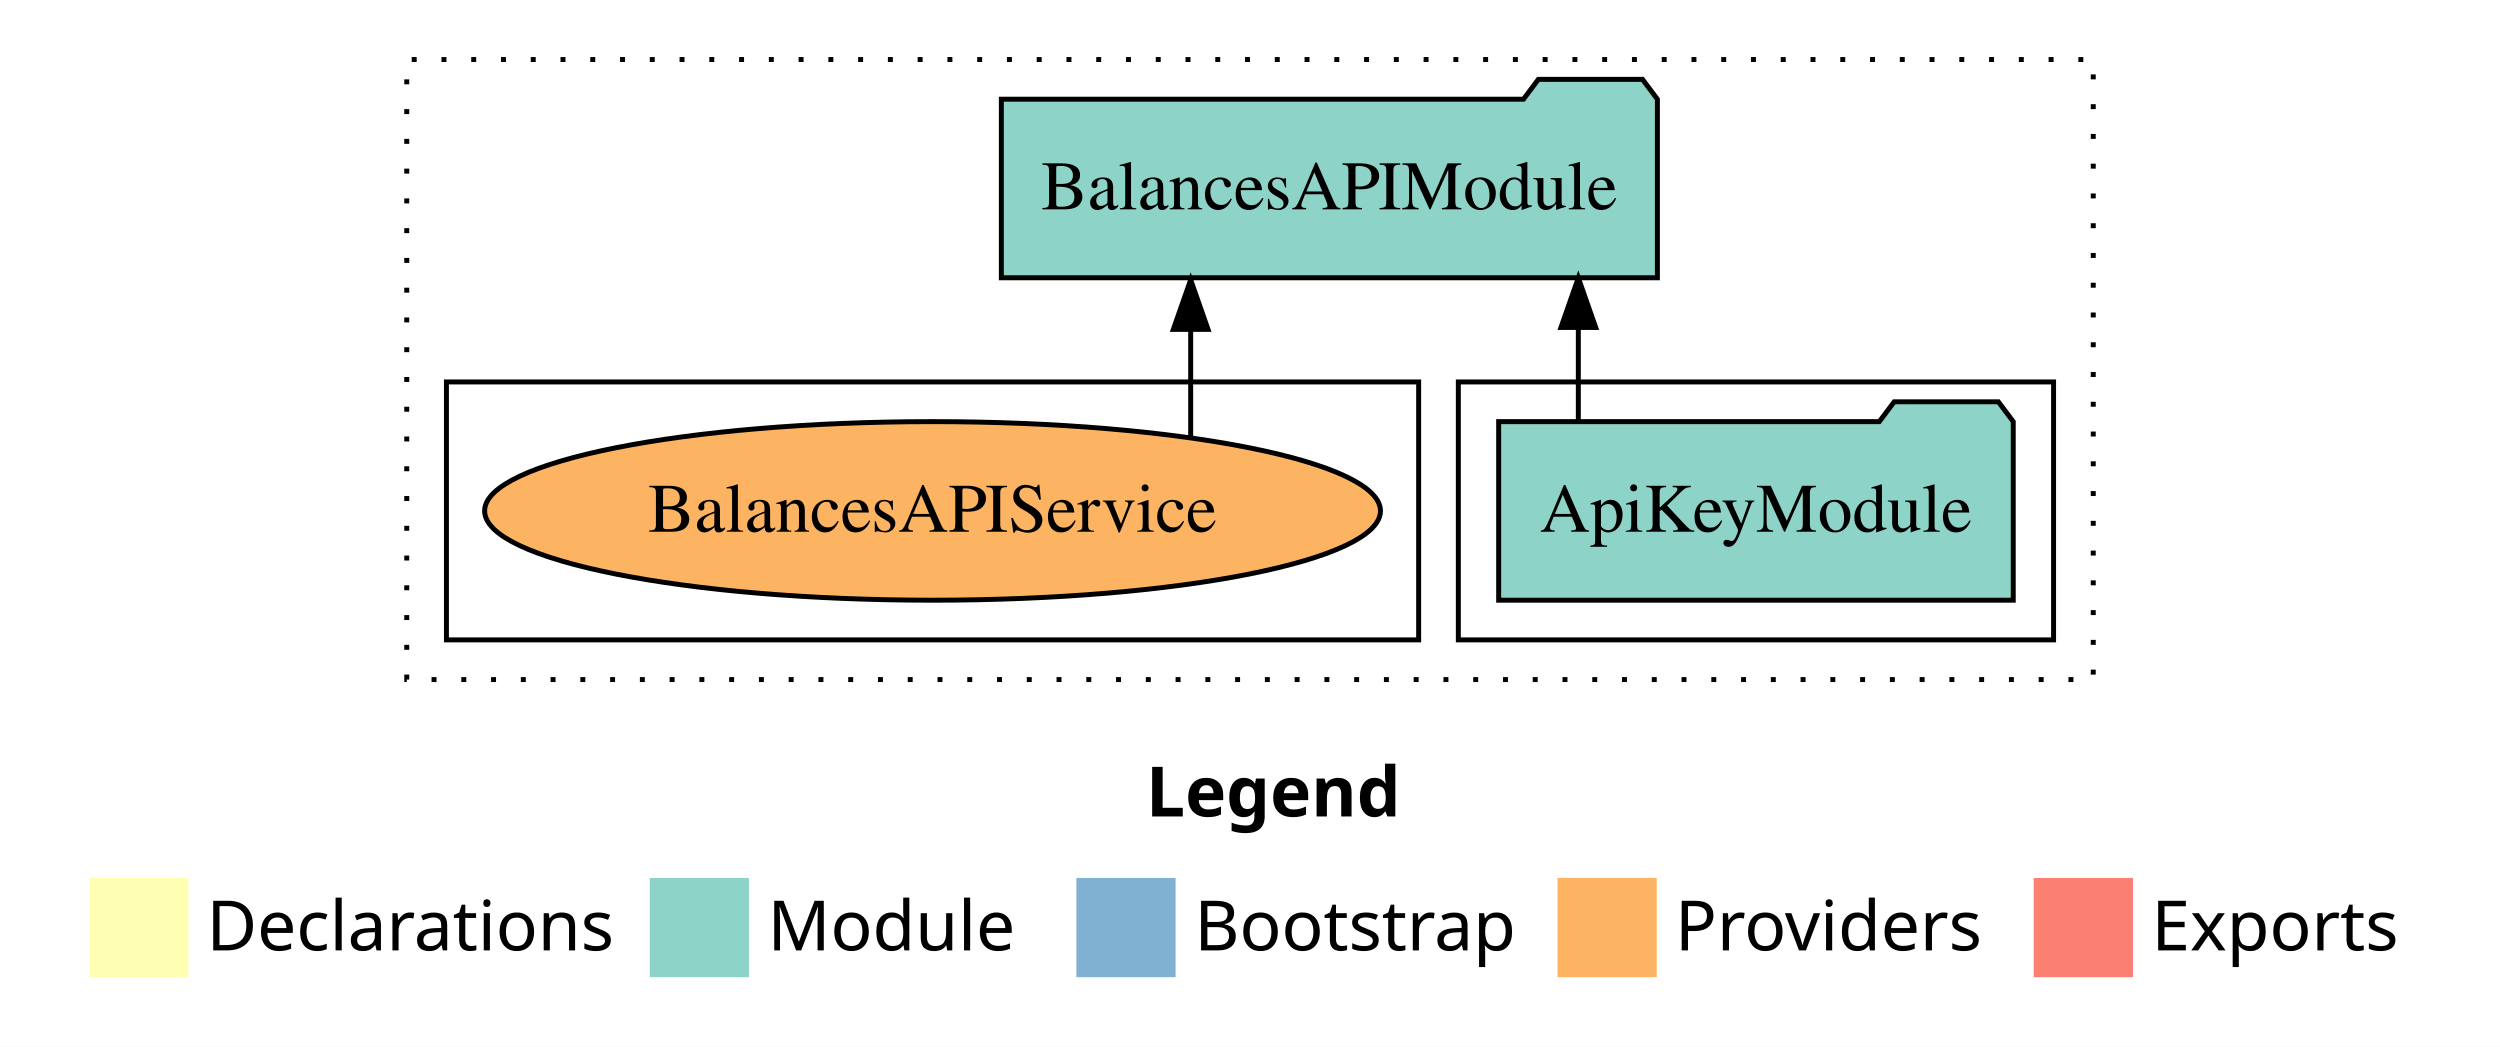
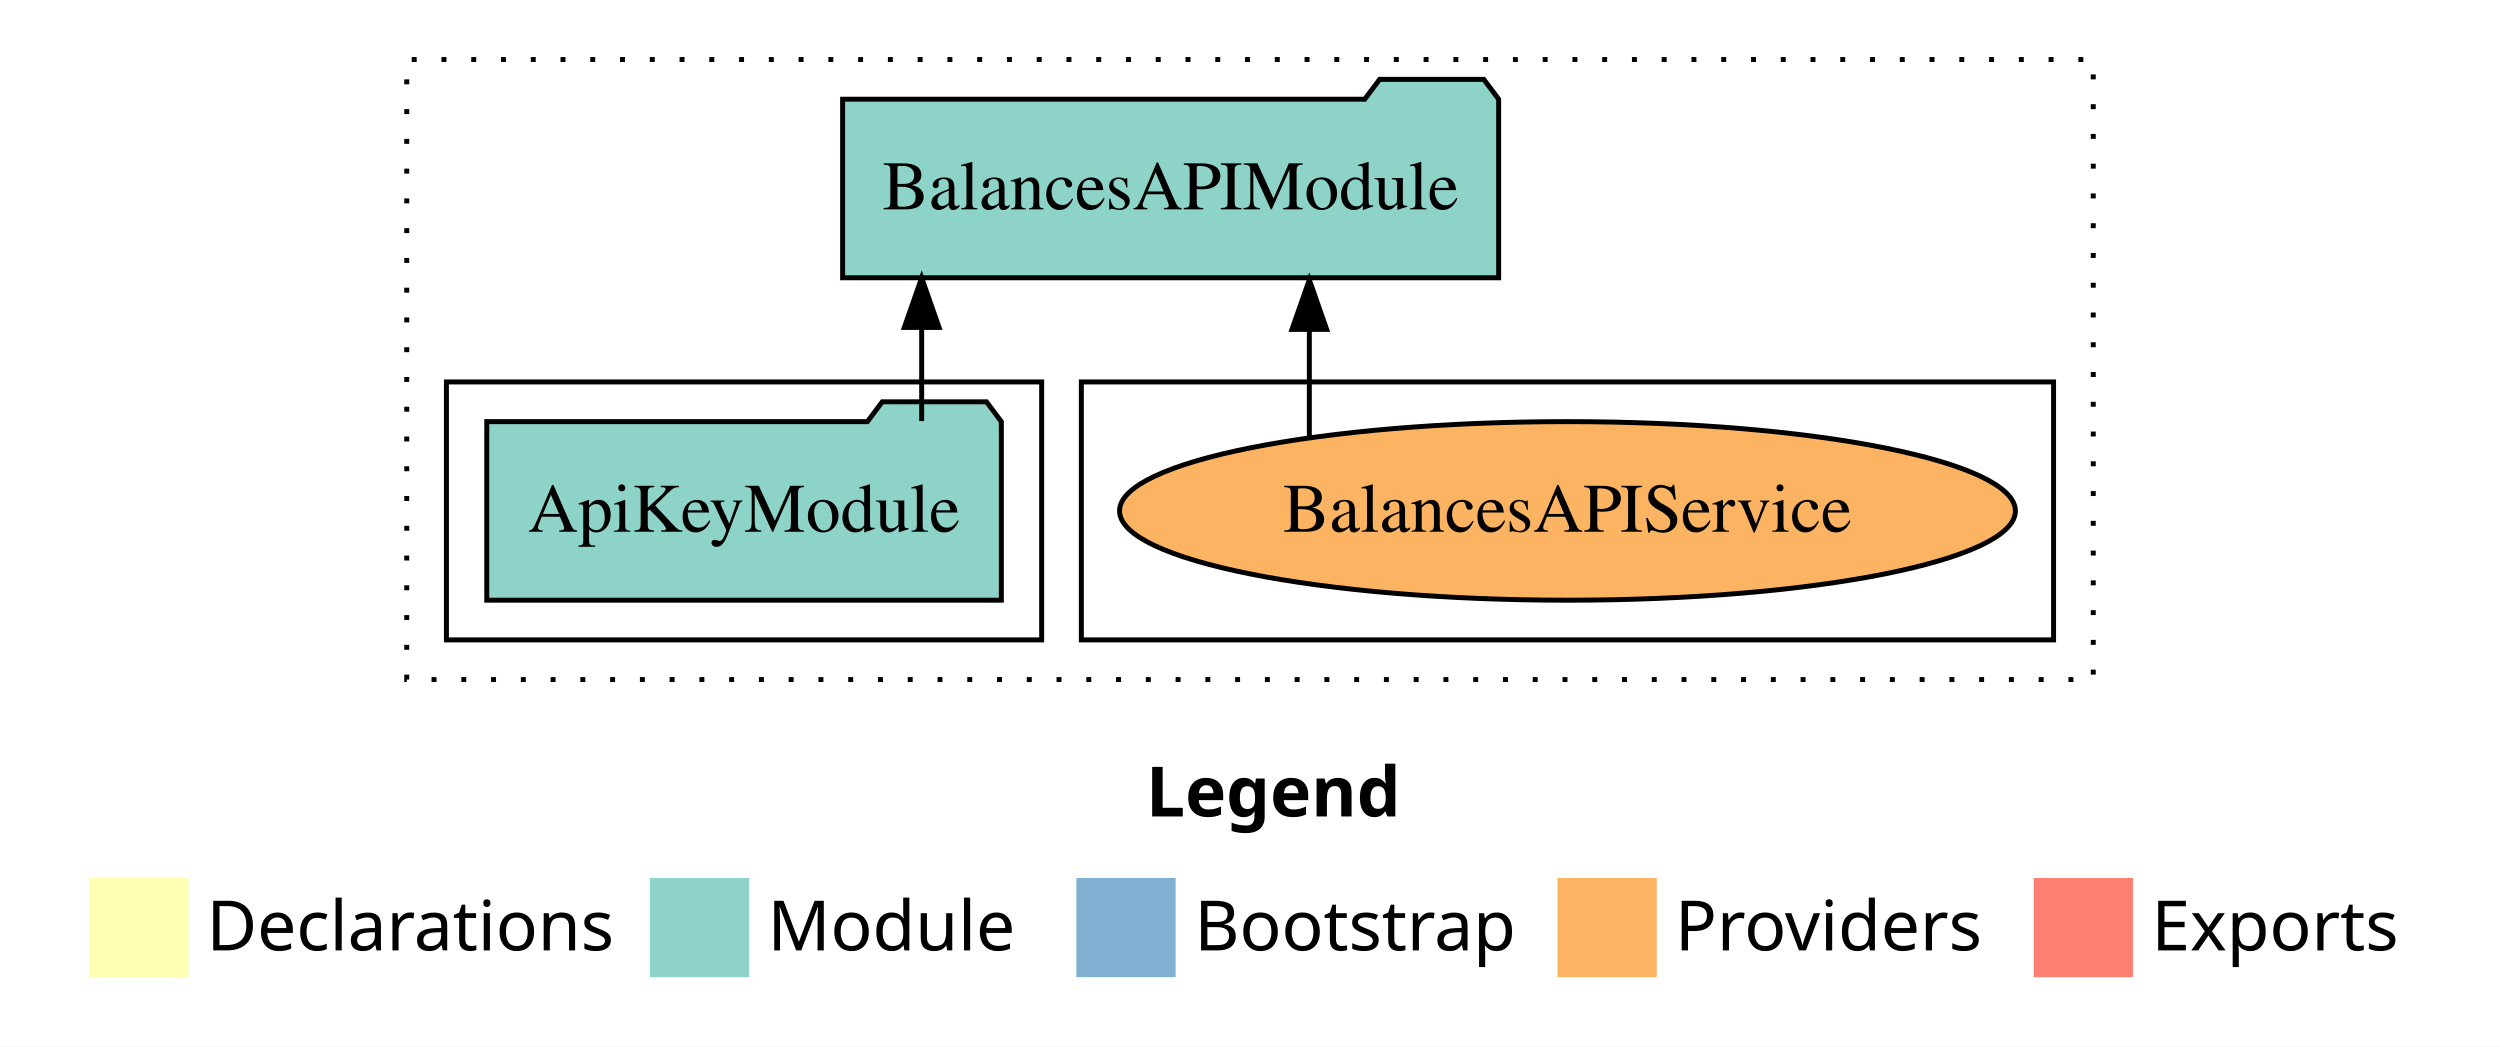
<svg xmlns="http://www.w3.org/2000/svg" width="504pt" height="211pt" viewBox="0.00 0.00 504.00 211.00">
  <g id="graph0" class="graph" transform="scale(1 1) rotate(0) translate(4 207)">
    <polygon fill="white" stroke="transparent" points="-4,4 -4,-207 500,-207 500,4 -4,4" />
    <text text-anchor="start" x="227.01" y="-42.4" font-family="Times-12" font-weight="bold" font-size="14.00">Legend</text>
    <polygon fill="#ffffb3" stroke="transparent" points="14,-10 14,-30 34,-30 34,-10 14,-10" />
    <text text-anchor="start" x="37.63" y="-15.4" font-family="Times-12" font-size="14.00">  Declarations</text>
    <polygon fill="#8dd3c7" stroke="transparent" points="127,-10 127,-30 147,-30 147,-10 127,-10" />
    <text text-anchor="start" x="150.73" y="-15.4" font-family="Times-12" font-size="14.00">  Module</text>
    <polygon fill="#80b1d3" stroke="transparent" points="213,-10 213,-30 233,-30 233,-10 213,-10" />
    <text text-anchor="start" x="236.78" y="-15.4" font-family="Times-12" font-size="14.00">  Bootstrap</text>
    <polygon fill="#fdb462" stroke="transparent" points="310,-10 310,-30 330,-30 330,-10 310,-10" />
    <text text-anchor="start" x="333.67" y="-15.4" font-family="Times-12" font-size="14.00">  Providers</text>
    <polygon fill="#fb8072" stroke="transparent" points="406,-10 406,-30 426,-30 426,-10 406,-10" />
    <text text-anchor="start" x="429.73" y="-15.4" font-family="Times-12" font-size="14.00">  Exports</text>
    <g id="clust1" class="cluster">
      <polygon fill="none" stroke="black" stroke-dasharray="1,5" points="78,-70 78,-195 418,-195 418,-70 78,-70" />
    </g>
+     <g id="clust6" class="cluster">
+       <polygon fill="none" stroke="black" points="214,-78 214,-130 410,-130 410,-78 214,-78" />
+     </g>
    <g id="clust3" class="cluster">
-       <polygon fill="none" stroke="black" points="290,-78 290,-130 410,-130 410,-78 290,-78" />
-     </g>
-     <g id="clust6" class="cluster">
-       <polygon fill="none" stroke="black" points="86,-78 86,-130 282,-130 282,-78 86,-78" />
+       <polygon fill="none" stroke="black" points="86,-78 86,-130 206,-130 206,-78 86,-78" />
    </g>
    <g id="node1" class="node">
-       <polygon fill="#8dd3c7" stroke="black" points="401.87,-122 398.87,-126 377.87,-126 374.87,-122 298.13,-122 298.13,-86 401.87,-86 401.87,-122" />
-       <text text-anchor="middle" x="350" y="-99.8" font-family="Times,serif" font-size="14.00">ApiKeyModule</text>
+       <polygon fill="#8dd3c7" stroke="black" points="197.87,-122 194.87,-126 173.87,-126 170.87,-122 94.13,-122 94.13,-86 197.87,-86 197.87,-122" />
+       <text text-anchor="middle" x="146" y="-99.8" font-family="Times,serif" font-size="14.00">ApiKeyModule</text>
    </g>
    <g id="node2" class="node">
-       <polygon fill="#8dd3c7" stroke="black" points="330.13,-187 327.13,-191 306.13,-191 303.13,-187 197.87,-187 197.87,-151 330.13,-151 330.13,-187" />
-       <text text-anchor="middle" x="264" y="-164.8" font-family="Times,serif" font-size="14.00">BalancesAPIModule</text>
+       <polygon fill="#8dd3c7" stroke="black" points="298.13,-187 295.13,-191 274.13,-191 271.13,-187 165.87,-187 165.87,-151 298.13,-151 298.13,-187" />
+       <text text-anchor="middle" x="232" y="-164.8" font-family="Times,serif" font-size="14.00">BalancesAPIModule</text>
    </g>
    <g id="edge1" class="edge">
-       <path fill="none" stroke="black" d="M314.19,-122.11C314.19,-122.11 314.19,-140.99 314.19,-140.99" />
-       <polygon fill="black" stroke="black" points="310.69,-140.99 314.19,-150.99 317.69,-140.99 310.69,-140.99" />
+       <path fill="none" stroke="black" d="M181.81,-122.11C181.81,-122.11 181.81,-140.99 181.81,-140.99" />
+       <polygon fill="black" stroke="black" points="178.31,-140.99 181.81,-150.99 185.31,-140.99 178.31,-140.99" />
    </g>
    <g id="node3" class="node">
-       <ellipse fill="#fdb462" stroke="black" cx="184" cy="-104" rx="90.3" ry="18" />
-       <text text-anchor="middle" x="184" y="-99.8" font-family="Times,serif" font-size="14.00">BalancesAPIService</text>
+       <ellipse fill="#fdb462" stroke="black" cx="312" cy="-104" rx="90.3" ry="18" />
+       <text text-anchor="middle" x="312" y="-99.8" font-family="Times,serif" font-size="14.00">BalancesAPIService</text>
    </g>
    <g id="edge2" class="edge">
-       <path fill="none" stroke="black" d="M236.04,-118.75C236.04,-118.75 236.04,-140.59 236.04,-140.59" />
-       <polygon fill="black" stroke="black" points="232.54,-140.59 236.04,-150.59 239.54,-140.59 232.54,-140.59" />
+       <path fill="none" stroke="black" d="M259.96,-118.75C259.96,-118.75 259.96,-140.59 259.96,-140.59" />
+       <polygon fill="black" stroke="black" points="256.46,-140.59 259.96,-150.59 263.46,-140.59 256.46,-140.59" />
    </g>
  </g>
</svg>
